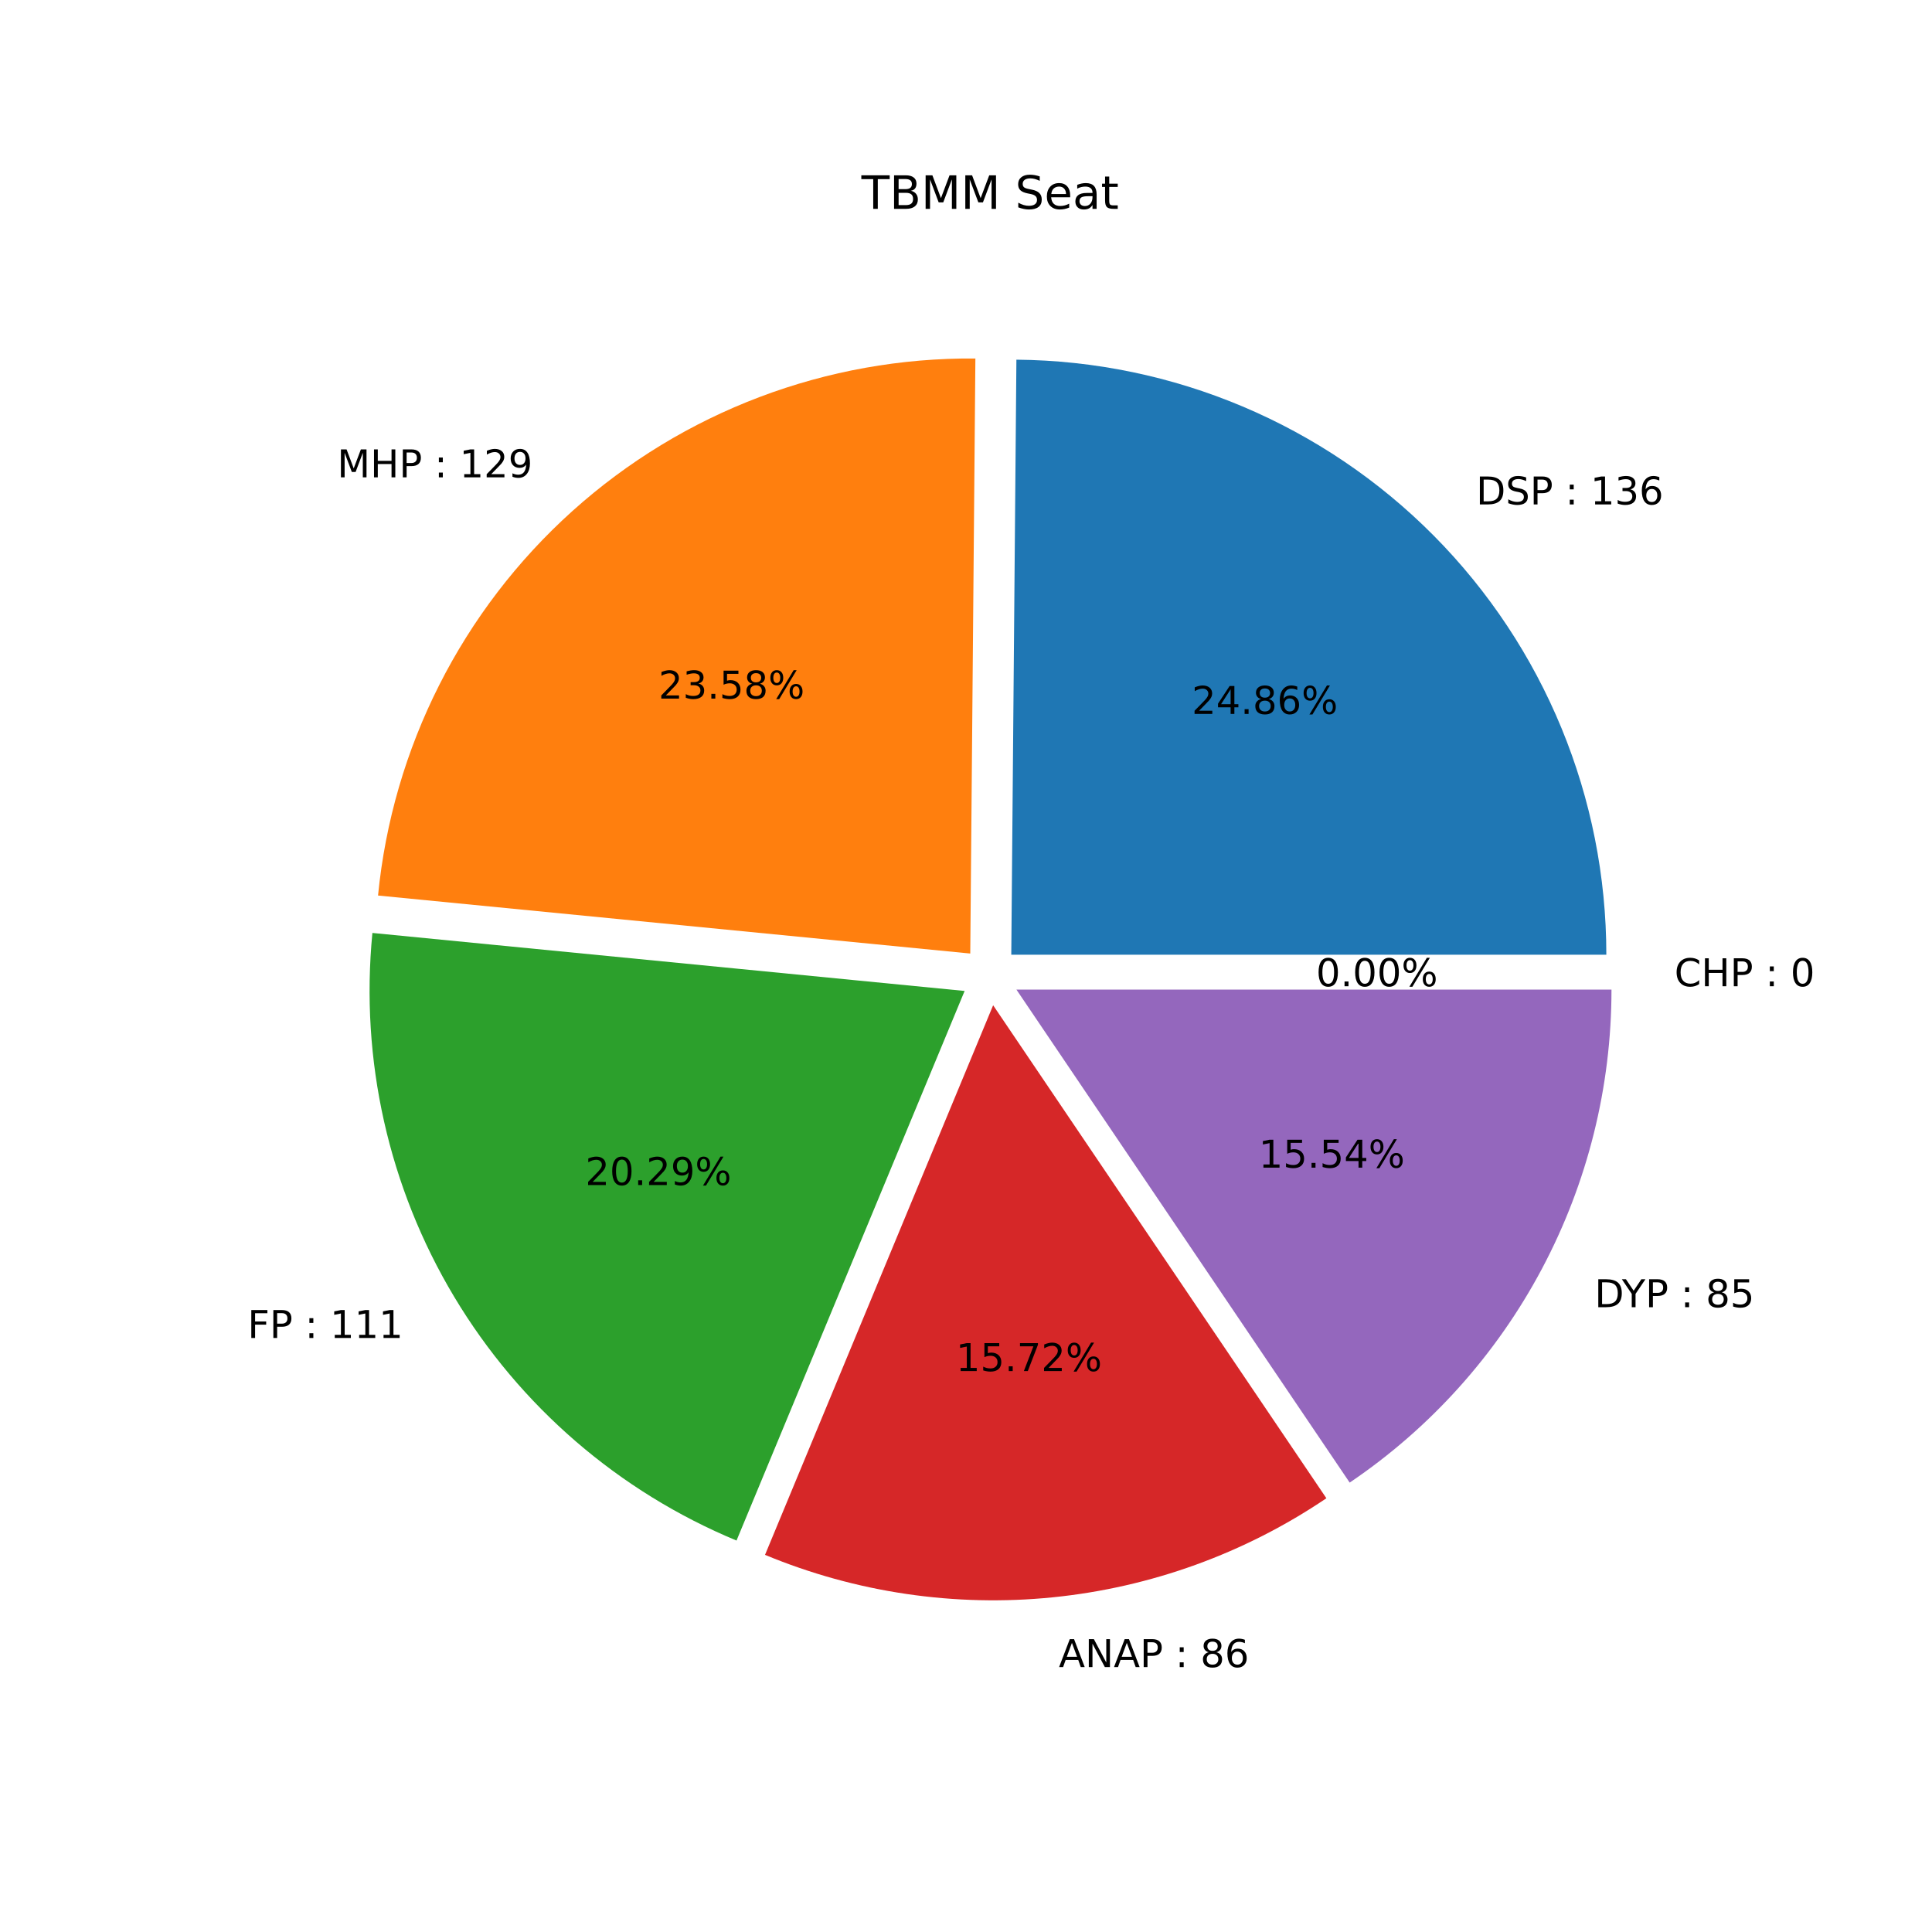
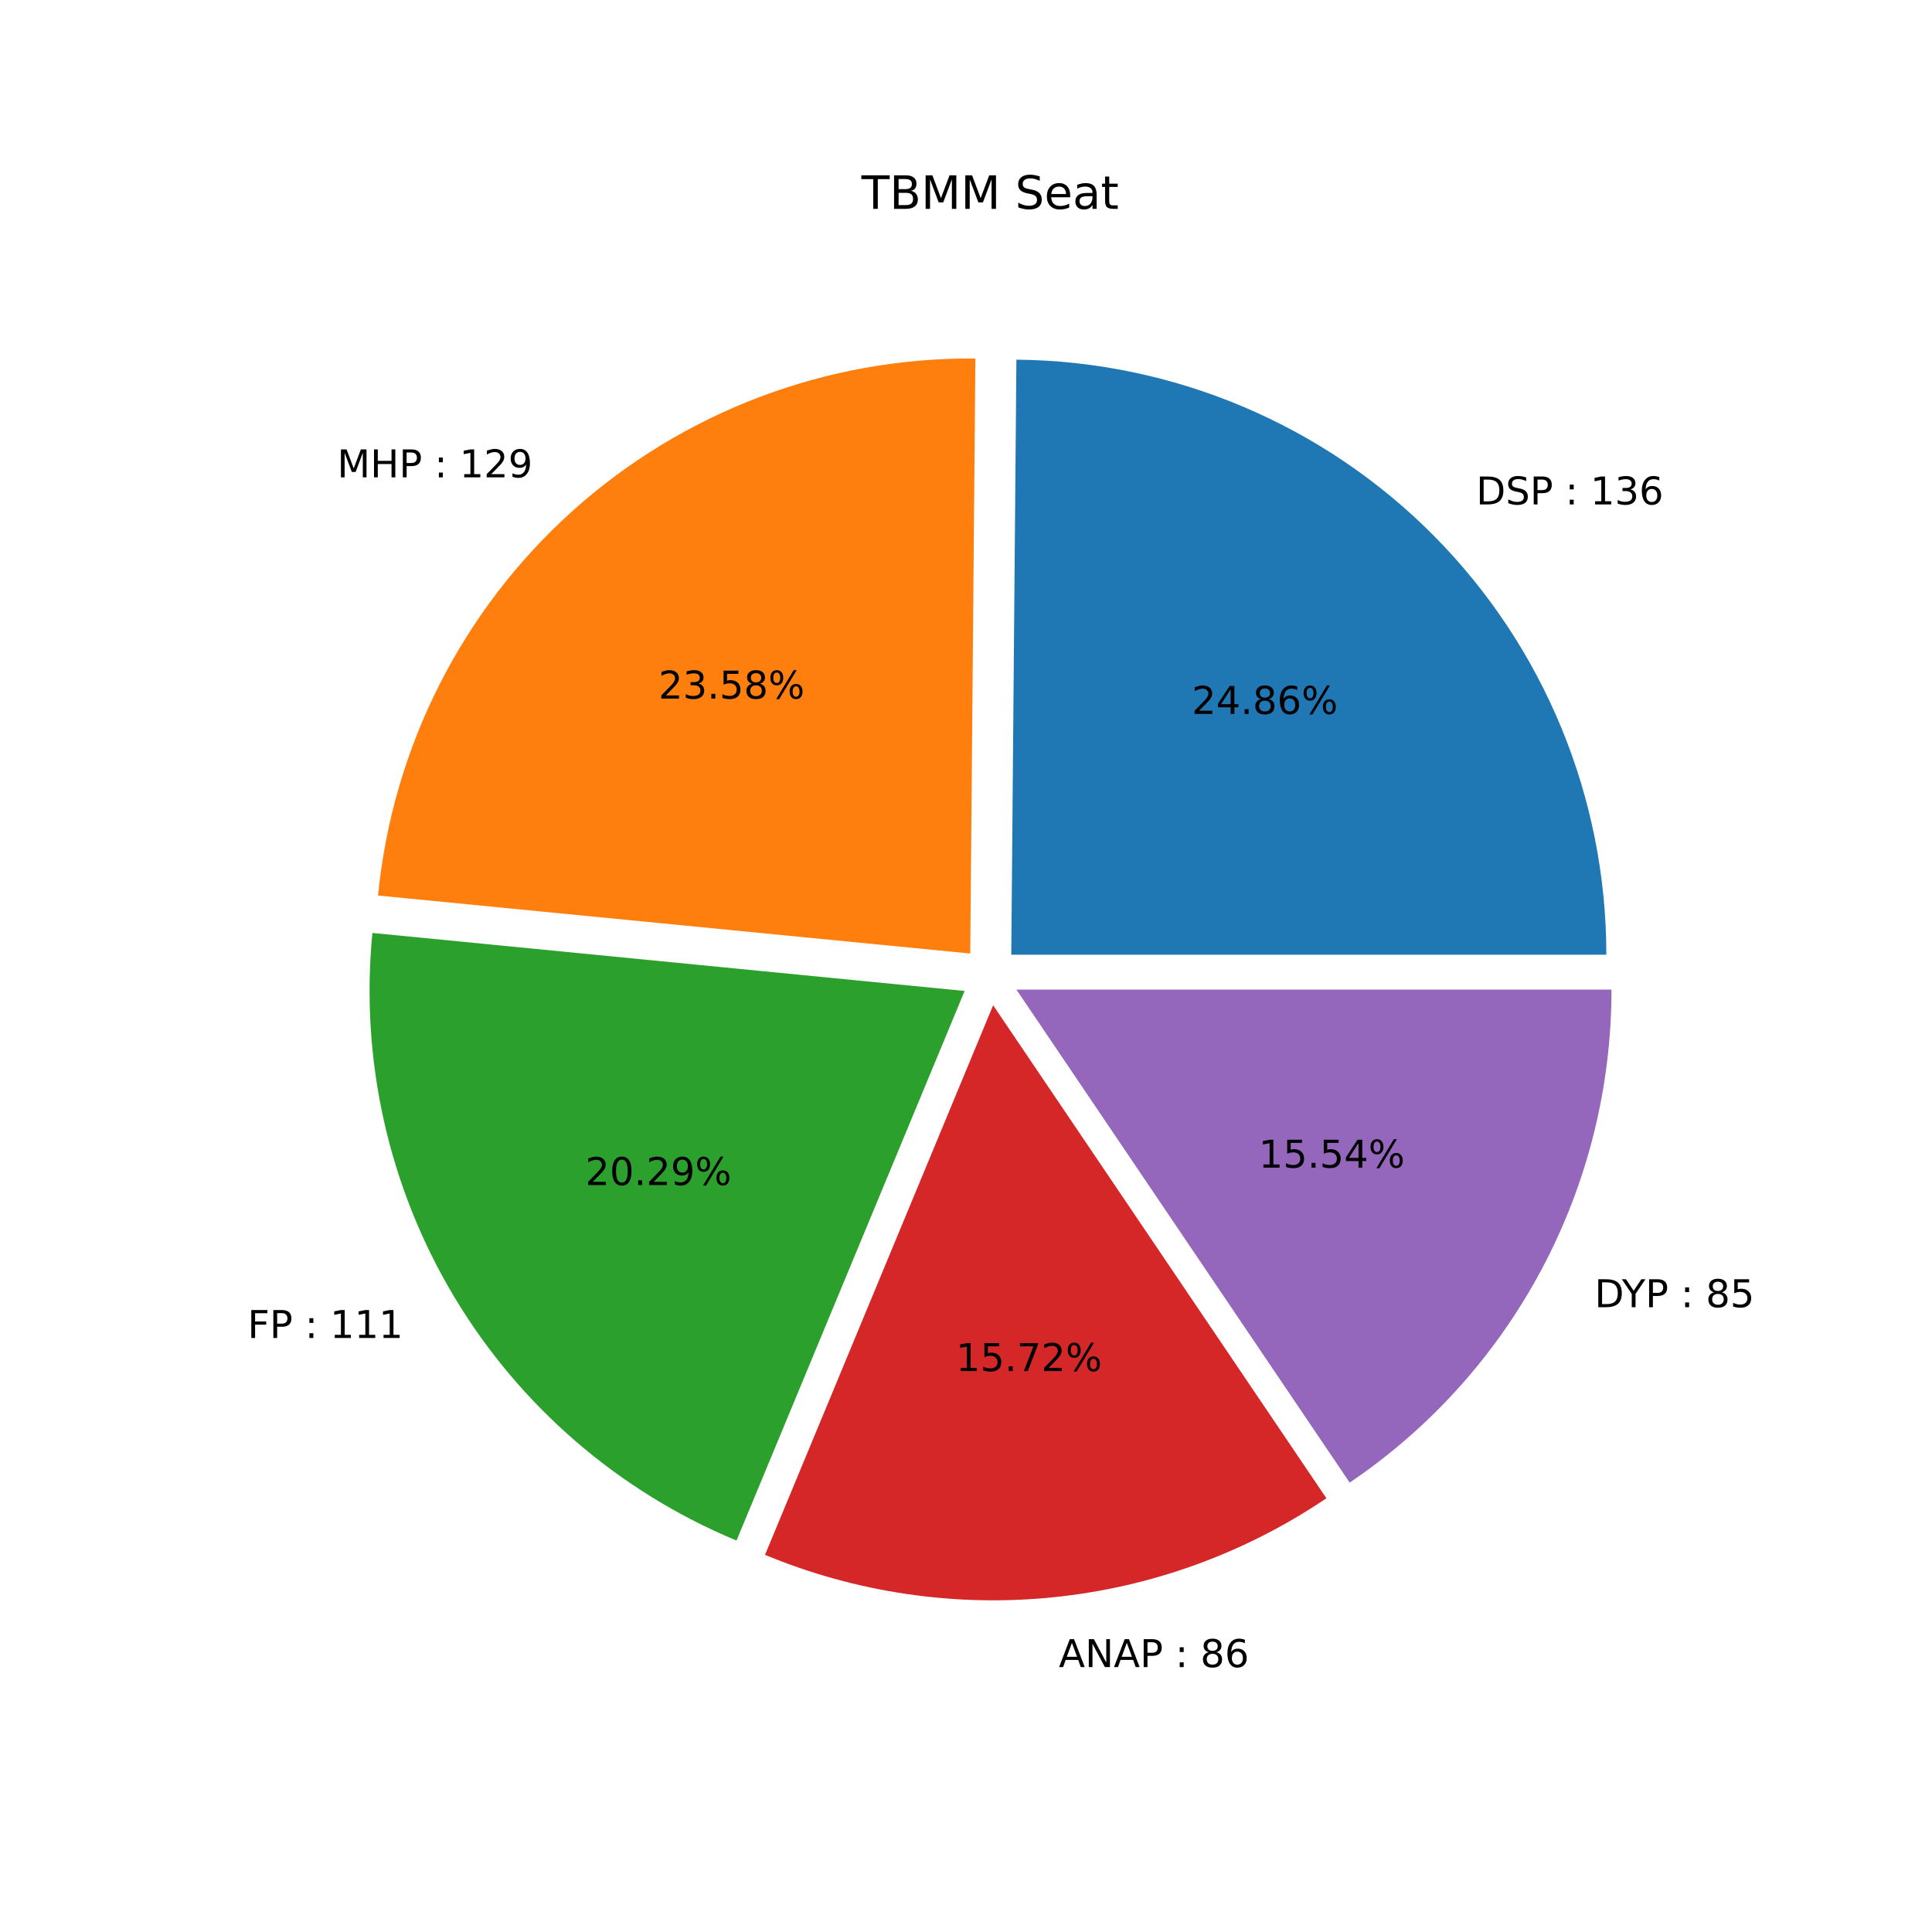
<svg xmlns="http://www.w3.org/2000/svg" xmlns:xlink="http://www.w3.org/1999/xlink" height="504pt" version="1.1" viewBox="0 0 504 504" width="504pt">
  <defs>
    <style type="text/css">*{stroke-linecap:butt;stroke-linejoin:round;}</style>
  </defs>
  <g id="figure_1">
    <g id="patch_1">
      <path d="M 0 504  L 504 504  L 504 0  L 0 0  z " style="fill:#ffffff;" />
    </g>
    <g id="axes_1">
      <g id="patch_2">
        <path d="M 419.044 249.055  C 419.044 208.132 402.861 168.825 374.049 139.764  C 345.237 110.702 306.071 94.182 265.149 93.829  L 263.812 249.055  L 419.044 249.055  z " style="fill:#1f77b4;" />
      </g>
      <g id="patch_3">
        <path d="M 254.448 93.522  C 215.68 93.188 178.16 107.389 149.329 133.309  C 120.498 159.228 102.397 195.031 98.618 233.616  L 253.111 248.748  L 254.448 93.522  z " style="fill:#ff7f0e;" />
      </g>
      <g id="patch_4">
        <path d="M 97.15 243.377  C 93.907 276.483 101.39 309.77 118.488 338.303  C 135.587 366.836 161.412 389.131 192.135 401.883  L 251.642 258.51  L 97.15 243.377  z " style="fill:#2ca02c;" />
      </g>
      <g id="patch_5">
        <path d="M 199.571 405.615  C 223.296 415.462 249.097 419.268 274.655 416.691  C 300.212 414.114 324.734 405.233 346.015 390.847  L 259.079 262.242  L 199.571 405.615  z " style="fill:#d62728;" />
      </g>
      <g id="patch_6">
        <path d="M 352.091 386.765  C 373.122 372.548 390.348 353.387 402.254 330.967  C 414.16 308.547 420.387 283.546 420.387 258.16  L 265.155 258.16  L 352.091 386.765  z " style="fill:#9467bd;" />
      </g>
-       <g id="patch_7">
-         <path d="M 421.294 254.52  C 421.294 254.52 421.294 254.52 421.294 254.52  L 266.062 254.52  L 421.294 254.52  z " style="fill:#8c564b;" />
-       </g>
      <g id="matplotlib.axis_1" />
      <g id="matplotlib.axis_2" />
      <g id="text_1">
        <g transform="translate(385.073 131.5938)scale(0.1 -0.1)">
          <defs>
            <path d="M 19.672 64.797  L 19.672 8.109  L 31.594 8.109  Q 46.688 8.109 53.688 14.938  Q 60.688 21.781 60.688 36.531  Q 60.688 51.172 53.688 57.984  Q 46.688 64.797 31.594 64.797  z M 9.812 72.906  L 30.078 72.906  Q 51.266 72.906 61.172 64.094  Q 71.094 55.281 71.094 36.531  Q 71.094 17.672 61.125 8.828  Q 51.172 0 30.078 0  L 9.812 0  z " id="DejaVuSans-68" />
            <path d="M 53.516 70.516  L 53.516 60.891  Q 47.906 63.578 42.922 64.891  Q 37.938 66.219 33.297 66.219  Q 25.25 66.219 20.875 63.094  Q 16.5 59.969 16.5 54.203  Q 16.5 49.359 19.406 46.891  Q 22.312 44.438 30.422 42.922  L 36.375 41.703  Q 47.406 39.594 52.656 34.297  Q 57.906 29 57.906 20.125  Q 57.906 9.516 50.797 4.047  Q 43.703 -1.422 29.984 -1.422  Q 24.812 -1.422 18.969 -0.25  Q 13.141 0.922 6.891 3.219  L 6.891 13.375  Q 12.891 10.016 18.656 8.297  Q 24.422 6.594 29.984 6.594  Q 38.422 6.594 43.016 9.906  Q 47.609 13.234 47.609 19.391  Q 47.609 24.75 44.312 27.781  Q 41.016 30.812 33.5 32.328  L 27.484 33.5  Q 16.453 35.688 11.516 40.375  Q 6.594 45.062 6.594 53.422  Q 6.594 63.094 13.406 68.656  Q 20.219 74.219 32.172 74.219  Q 37.312 74.219 42.625 73.281  Q 47.953 72.359 53.516 70.516  z " id="DejaVuSans-83" />
            <path d="M 19.672 64.797  L 19.672 37.406  L 32.078 37.406  Q 38.969 37.406 42.719 40.969  Q 46.484 44.531 46.484 51.125  Q 46.484 57.672 42.719 61.234  Q 38.969 64.797 32.078 64.797  z M 9.812 72.906  L 32.078 72.906  Q 44.344 72.906 50.609 67.359  Q 56.891 61.812 56.891 51.125  Q 56.891 40.328 50.609 34.812  Q 44.344 29.297 32.078 29.297  L 19.672 29.297  L 19.672 0  L 9.812 0  z " id="DejaVuSans-80" />
            <path id="DejaVuSans-32" />
            <path d="M 11.719 12.406  L 22.016 12.406  L 22.016 0  L 11.719 0  z M 11.719 51.703  L 22.016 51.703  L 22.016 39.312  L 11.719 39.312  z " id="DejaVuSans-58" />
            <path d="M 12.406 8.297  L 28.516 8.297  L 28.516 63.922  L 10.984 60.406  L 10.984 69.391  L 28.422 72.906  L 38.281 72.906  L 38.281 8.297  L 54.391 8.297  L 54.391 0  L 12.406 0  z " id="DejaVuSans-49" />
            <path d="M 40.578 39.312  Q 47.656 37.797 51.625 33  Q 55.609 28.219 55.609 21.188  Q 55.609 10.406 48.188 4.484  Q 40.766 -1.422 27.094 -1.422  Q 22.516 -1.422 17.656 -0.516  Q 12.797 0.391 7.625 2.203  L 7.625 11.719  Q 11.719 9.328 16.594 8.109  Q 21.484 6.891 26.812 6.891  Q 36.078 6.891 40.938 10.547  Q 45.797 14.203 45.797 21.188  Q 45.797 27.641 41.281 31.266  Q 36.766 34.906 28.719 34.906  L 20.219 34.906  L 20.219 43.016  L 29.109 43.016  Q 36.375 43.016 40.234 45.922  Q 44.094 48.828 44.094 54.297  Q 44.094 59.906 40.109 62.906  Q 36.141 65.922 28.719 65.922  Q 24.656 65.922 20.016 65.031  Q 15.375 64.156 9.812 62.312  L 9.812 71.094  Q 15.438 72.656 20.344 73.438  Q 25.25 74.219 29.594 74.219  Q 40.828 74.219 47.359 69.109  Q 53.906 64.016 53.906 55.328  Q 53.906 49.266 50.438 45.094  Q 46.969 40.922 40.578 39.312  z " id="DejaVuSans-51" />
            <path d="M 33.016 40.375  Q 26.375 40.375 22.484 35.828  Q 18.609 31.297 18.609 23.391  Q 18.609 15.531 22.484 10.953  Q 26.375 6.391 33.016 6.391  Q 39.656 6.391 43.531 10.953  Q 47.406 15.531 47.406 23.391  Q 47.406 31.297 43.531 35.828  Q 39.656 40.375 33.016 40.375  z M 52.594 71.297  L 52.594 62.312  Q 48.875 64.062 45.094 64.984  Q 41.312 65.922 37.594 65.922  Q 27.828 65.922 22.672 59.328  Q 17.531 52.734 16.797 39.406  Q 19.672 43.656 24.016 45.922  Q 28.375 48.188 33.594 48.188  Q 44.578 48.188 50.953 41.516  Q 57.328 34.859 57.328 23.391  Q 57.328 12.156 50.688 5.359  Q 44.047 -1.422 33.016 -1.422  Q 20.359 -1.422 13.672 8.266  Q 6.984 17.969 6.984 36.375  Q 6.984 53.656 15.188 63.938  Q 23.391 74.219 37.203 74.219  Q 40.922 74.219 44.703 73.484  Q 48.484 72.75 52.594 71.297  z " id="DejaVuSans-54" />
          </defs>
          <use xlink:href="#DejaVuSans-68" />
          <use x="77.002" xlink:href="#DejaVuSans-83" />
          <use x="140.479" xlink:href="#DejaVuSans-80" />
          <use x="200.781" xlink:href="#DejaVuSans-32" />
          <use x="232.568" xlink:href="#DejaVuSans-58" />
          <use x="266.26" xlink:href="#DejaVuSans-32" />
          <use x="298.047" xlink:href="#DejaVuSans-49" />
          <use x="361.67" xlink:href="#DejaVuSans-51" />
          <use x="425.293" xlink:href="#DejaVuSans-54" />
        </g>
      </g>
      <g id="text_2">
        <g transform="translate(310.8895 186.2397)scale(0.1 -0.1)">
          <defs>
            <path d="M 19.188 8.297  L 53.609 8.297  L 53.609 0  L 7.328 0  L 7.328 8.297  Q 12.938 14.109 22.625 23.891  Q 32.328 33.688 34.812 36.531  Q 39.547 41.844 41.422 45.531  Q 43.312 49.219 43.312 52.781  Q 43.312 58.594 39.234 62.25  Q 35.156 65.922 28.609 65.922  Q 23.969 65.922 18.812 64.312  Q 13.672 62.703 7.812 59.422  L 7.812 69.391  Q 13.766 71.781 18.938 73  Q 24.125 74.219 28.422 74.219  Q 39.75 74.219 46.484 68.547  Q 53.219 62.891 53.219 53.422  Q 53.219 48.922 51.531 44.891  Q 49.859 40.875 45.406 35.406  Q 44.188 33.984 37.641 27.219  Q 31.109 20.453 19.188 8.297  z " id="DejaVuSans-50" />
            <path d="M 37.797 64.312  L 12.891 25.391  L 37.797 25.391  z M 35.203 72.906  L 47.609 72.906  L 47.609 25.391  L 58.016 25.391  L 58.016 17.188  L 47.609 17.188  L 47.609 0  L 37.797 0  L 37.797 17.188  L 4.891 17.188  L 4.891 26.703  z " id="DejaVuSans-52" />
            <path d="M 10.688 12.406  L 21 12.406  L 21 0  L 10.688 0  z " id="DejaVuSans-46" />
            <path d="M 31.781 34.625  Q 24.75 34.625 20.719 30.859  Q 16.703 27.094 16.703 20.516  Q 16.703 13.922 20.719 10.156  Q 24.75 6.391 31.781 6.391  Q 38.812 6.391 42.859 10.172  Q 46.922 13.969 46.922 20.516  Q 46.922 27.094 42.891 30.859  Q 38.875 34.625 31.781 34.625  z M 21.922 38.812  Q 15.578 40.375 12.031 44.719  Q 8.5 49.078 8.5 55.328  Q 8.5 64.062 14.719 69.141  Q 20.953 74.219 31.781 74.219  Q 42.672 74.219 48.875 69.141  Q 55.078 64.062 55.078 55.328  Q 55.078 49.078 51.531 44.719  Q 48 40.375 41.703 38.812  Q 48.828 37.156 52.797 32.312  Q 56.781 27.484 56.781 20.516  Q 56.781 9.906 50.312 4.234  Q 43.844 -1.422 31.781 -1.422  Q 19.734 -1.422 13.25 4.234  Q 6.781 9.906 6.781 20.516  Q 6.781 27.484 10.781 32.312  Q 14.797 37.156 21.922 38.812  z M 18.312 54.391  Q 18.312 48.734 21.844 45.562  Q 25.391 42.391 31.781 42.391  Q 38.141 42.391 41.719 45.562  Q 45.312 48.734 45.312 54.391  Q 45.312 60.062 41.719 63.234  Q 38.141 66.406 31.781 66.406  Q 25.391 66.406 21.844 63.234  Q 18.312 60.062 18.312 54.391  z " id="DejaVuSans-56" />
            <path d="M 72.703 32.078  Q 68.453 32.078 66.031 28.469  Q 63.625 24.859 63.625 18.406  Q 63.625 12.062 66.031 8.422  Q 68.453 4.781 72.703 4.781  Q 76.859 4.781 79.266 8.422  Q 81.688 12.062 81.688 18.406  Q 81.688 24.812 79.266 28.438  Q 76.859 32.078 72.703 32.078  z M 72.703 38.281  Q 80.422 38.281 84.953 32.906  Q 89.5 27.547 89.5 18.406  Q 89.5 9.281 84.938 3.922  Q 80.375 -1.422 72.703 -1.422  Q 64.891 -1.422 60.344 3.922  Q 55.812 9.281 55.812 18.406  Q 55.812 27.594 60.375 32.938  Q 64.938 38.281 72.703 38.281  z M 22.312 68.016  Q 18.109 68.016 15.688 64.375  Q 13.281 60.75 13.281 54.391  Q 13.281 47.953 15.672 44.328  Q 18.062 40.719 22.312 40.719  Q 26.562 40.719 28.969 44.328  Q 31.391 47.953 31.391 54.391  Q 31.391 60.688 28.953 64.344  Q 26.516 68.016 22.312 68.016  z M 66.406 74.219  L 74.219 74.219  L 28.609 -1.422  L 20.797 -1.422  z M 22.312 74.219  Q 30.031 74.219 34.609 68.875  Q 39.203 63.531 39.203 54.391  Q 39.203 45.172 34.641 39.844  Q 30.078 34.516 22.312 34.516  Q 14.547 34.516 10.031 39.859  Q 5.516 45.219 5.516 54.391  Q 5.516 63.484 10.047 68.844  Q 14.594 74.219 22.312 74.219  z " id="DejaVuSans-37" />
          </defs>
          <use xlink:href="#DejaVuSans-50" />
          <use x="63.623" xlink:href="#DejaVuSans-52" />
          <use x="127.246" xlink:href="#DejaVuSans-46" />
          <use x="159.033" xlink:href="#DejaVuSans-56" />
          <use x="222.656" xlink:href="#DejaVuSans-54" />
          <use x="286.279" xlink:href="#DejaVuSans-37" />
        </g>
      </g>
      <g id="text_3">
        <g transform="translate(87.95995 124.5241)scale(0.1 -0.1)">
          <defs>
            <path d="M 9.812 72.906  L 24.516 72.906  L 43.109 23.297  L 61.812 72.906  L 76.516 72.906  L 76.516 0  L 66.891 0  L 66.891 64.016  L 48.094 14.016  L 38.188 14.016  L 19.391 64.016  L 19.391 0  L 9.812 0  z " id="DejaVuSans-77" />
            <path d="M 9.812 72.906  L 19.672 72.906  L 19.672 43.016  L 55.516 43.016  L 55.516 72.906  L 65.375 72.906  L 65.375 0  L 55.516 0  L 55.516 34.719  L 19.672 34.719  L 19.672 0  L 9.812 0  z " id="DejaVuSans-72" />
            <path d="M 10.984 1.516  L 10.984 10.5  Q 14.703 8.734 18.5 7.812  Q 22.312 6.891 25.984 6.891  Q 35.75 6.891 40.891 13.453  Q 46.047 20.016 46.781 33.406  Q 43.953 29.203 39.594 26.953  Q 35.25 24.703 29.984 24.703  Q 19.047 24.703 12.672 31.312  Q 6.297 37.938 6.297 49.422  Q 6.297 60.641 12.938 67.422  Q 19.578 74.219 30.609 74.219  Q 43.266 74.219 49.922 64.516  Q 56.594 54.828 56.594 36.375  Q 56.594 19.141 48.406 8.859  Q 40.234 -1.422 26.422 -1.422  Q 22.703 -1.422 18.891 -0.688  Q 15.094 0.047 10.984 1.516  z M 30.609 32.422  Q 37.25 32.422 41.125 36.953  Q 45.016 41.5 45.016 49.422  Q 45.016 57.281 41.125 61.844  Q 37.25 66.406 30.609 66.406  Q 23.969 66.406 20.094 61.844  Q 16.219 57.281 16.219 49.422  Q 16.219 41.5 20.094 36.953  Q 23.969 32.422 30.609 32.422  z " id="DejaVuSans-57" />
          </defs>
          <use xlink:href="#DejaVuSans-77" />
          <use x="86.279" xlink:href="#DejaVuSans-72" />
          <use x="161.475" xlink:href="#DejaVuSans-80" />
          <use x="221.777" xlink:href="#DejaVuSans-32" />
          <use x="253.564" xlink:href="#DejaVuSans-58" />
          <use x="287.256" xlink:href="#DejaVuSans-32" />
          <use x="319.043" xlink:href="#DejaVuSans-49" />
          <use x="382.666" xlink:href="#DejaVuSans-50" />
          <use x="446.289" xlink:href="#DejaVuSans-57" />
        </g>
      </g>
      <g id="text_4">
        <g transform="translate(171.7768 182.2438)scale(0.1 -0.1)">
          <defs>
            <path d="M 10.797 72.906  L 49.516 72.906  L 49.516 64.594  L 19.828 64.594  L 19.828 46.734  Q 21.969 47.469 24.109 47.828  Q 26.266 48.188 28.422 48.188  Q 40.625 48.188 47.75 41.5  Q 54.891 34.812 54.891 23.391  Q 54.891 11.625 47.562 5.094  Q 40.234 -1.422 26.906 -1.422  Q 22.312 -1.422 17.547 -0.641  Q 12.797 0.141 7.719 1.703  L 7.719 11.625  Q 12.109 9.234 16.797 8.062  Q 21.484 6.891 26.703 6.891  Q 35.156 6.891 40.078 11.328  Q 45.016 15.766 45.016 23.391  Q 45.016 31 40.078 35.438  Q 35.156 39.891 26.703 39.891  Q 22.75 39.891 18.812 39.016  Q 14.891 38.141 10.797 36.281  z " id="DejaVuSans-53" />
          </defs>
          <use xlink:href="#DejaVuSans-50" />
          <use x="63.623" xlink:href="#DejaVuSans-51" />
          <use x="127.246" xlink:href="#DejaVuSans-46" />
          <use x="159.033" xlink:href="#DejaVuSans-53" />
          <use x="222.656" xlink:href="#DejaVuSans-56" />
          <use x="286.279" xlink:href="#DejaVuSans-37" />
        </g>
      </g>
      <g id="text_5">
        <g transform="translate(64.57905 349.0416)scale(0.1 -0.1)">
          <defs>
            <path d="M 9.812 72.906  L 51.703 72.906  L 51.703 64.594  L 19.672 64.594  L 19.672 43.109  L 48.578 43.109  L 48.578 34.812  L 19.672 34.812  L 19.672 0  L 9.812 0  z " id="DejaVuSans-70" />
          </defs>
          <use xlink:href="#DejaVuSans-70" />
          <use x="57.52" xlink:href="#DejaVuSans-80" />
          <use x="117.822" xlink:href="#DejaVuSans-32" />
          <use x="149.609" xlink:href="#DejaVuSans-58" />
          <use x="183.301" xlink:href="#DejaVuSans-32" />
          <use x="215.088" xlink:href="#DejaVuSans-49" />
          <use x="278.711" xlink:href="#DejaVuSans-49" />
          <use x="342.334" xlink:href="#DejaVuSans-49" />
        </g>
      </g>
      <g id="text_6">
        <g transform="translate(152.685 309.145)scale(0.1 -0.1)">
          <defs>
            <path d="M 31.781 66.406  Q 24.172 66.406 20.328 58.906  Q 16.5 51.422 16.5 36.375  Q 16.5 21.391 20.328 13.891  Q 24.172 6.391 31.781 6.391  Q 39.453 6.391 43.281 13.891  Q 47.125 21.391 47.125 36.375  Q 47.125 51.422 43.281 58.906  Q 39.453 66.406 31.781 66.406  z M 31.781 74.219  Q 44.047 74.219 50.516 64.516  Q 56.984 54.828 56.984 36.375  Q 56.984 17.969 50.516 8.266  Q 44.047 -1.422 31.781 -1.422  Q 19.531 -1.422 13.062 8.266  Q 6.594 17.969 6.594 36.375  Q 6.594 54.828 13.062 64.516  Q 19.531 74.219 31.781 74.219  z " id="DejaVuSans-48" />
          </defs>
          <use xlink:href="#DejaVuSans-50" />
          <use x="63.623" xlink:href="#DejaVuSans-48" />
          <use x="127.246" xlink:href="#DejaVuSans-46" />
          <use x="159.033" xlink:href="#DejaVuSans-50" />
          <use x="222.656" xlink:href="#DejaVuSans-57" />
          <use x="286.279" xlink:href="#DejaVuSans-37" />
        </g>
      </g>
      <g id="text_7">
        <g transform="translate(276.2122 434.8953)scale(0.1 -0.1)">
          <defs>
            <path d="M 34.188 63.188  L 20.797 26.906  L 47.609 26.906  z M 28.609 72.906  L 39.797 72.906  L 67.578 0  L 57.328 0  L 50.688 18.703  L 17.828 18.703  L 11.188 0  L 0.781 0  z " id="DejaVuSans-65" />
            <path d="M 9.812 72.906  L 23.094 72.906  L 55.422 11.922  L 55.422 72.906  L 64.984 72.906  L 64.984 0  L 51.703 0  L 19.391 60.984  L 19.391 0  L 9.812 0  z " id="DejaVuSans-78" />
          </defs>
          <use xlink:href="#DejaVuSans-65" />
          <use x="68.408" xlink:href="#DejaVuSans-78" />
          <use x="143.213" xlink:href="#DejaVuSans-65" />
          <use x="211.621" xlink:href="#DejaVuSans-80" />
          <use x="271.924" xlink:href="#DejaVuSans-32" />
          <use x="303.711" xlink:href="#DejaVuSans-58" />
          <use x="337.402" xlink:href="#DejaVuSans-32" />
          <use x="369.189" xlink:href="#DejaVuSans-56" />
          <use x="432.812" xlink:href="#DejaVuSans-54" />
        </g>
      </g>
      <g id="text_8">
        <g transform="translate(249.3594 357.671)scale(0.1 -0.1)">
          <defs>
            <path d="M 8.203 72.906  L 55.078 72.906  L 55.078 68.703  L 28.609 0  L 18.312 0  L 43.219 64.594  L 8.203 64.594  z " id="DejaVuSans-55" />
          </defs>
          <use xlink:href="#DejaVuSans-49" />
          <use x="63.623" xlink:href="#DejaVuSans-53" />
          <use x="127.246" xlink:href="#DejaVuSans-46" />
          <use x="159.033" xlink:href="#DejaVuSans-55" />
          <use x="222.656" xlink:href="#DejaVuSans-50" />
          <use x="286.279" xlink:href="#DejaVuSans-37" />
        </g>
      </g>
      <g id="text_9">
        <g transform="translate(415.9637 341.0075)scale(0.1 -0.1)">
          <defs>
            <path d="M -0.203 72.906  L 10.406 72.906  L 30.609 42.922  L 50.688 72.906  L 61.281 72.906  L 35.5 34.719  L 35.5 0  L 25.594 0  L 25.594 34.719  z " id="DejaVuSans-89" />
          </defs>
          <use xlink:href="#DejaVuSans-68" />
          <use x="71.502" xlink:href="#DejaVuSans-89" />
          <use x="132.586" xlink:href="#DejaVuSans-80" />
          <use x="192.889" xlink:href="#DejaVuSans-32" />
          <use x="224.676" xlink:href="#DejaVuSans-58" />
          <use x="258.367" xlink:href="#DejaVuSans-32" />
          <use x="290.154" xlink:href="#DejaVuSans-56" />
          <use x="353.777" xlink:href="#DejaVuSans-53" />
        </g>
      </g>
      <g id="text_10">
        <g transform="translate(328.3494 304.6039)scale(0.1 -0.1)">
          <use xlink:href="#DejaVuSans-49" />
          <use x="63.623" xlink:href="#DejaVuSans-53" />
          <use x="127.246" xlink:href="#DejaVuSans-46" />
          <use x="159.033" xlink:href="#DejaVuSans-53" />
          <use x="222.656" xlink:href="#DejaVuSans-52" />
          <use x="286.279" xlink:href="#DejaVuSans-37" />
        </g>
      </g>
      <g id="text_11">
-         <g transform="translate(436.8168 257.2794)scale(0.1 -0.1)">
-           <defs>
-             <path d="M 64.406 67.281  L 64.406 56.891  Q 59.422 61.531 53.781 63.812  Q 48.141 66.109 41.797 66.109  Q 29.297 66.109 22.656 58.469  Q 16.016 50.828 16.016 36.375  Q 16.016 21.969 22.656 14.328  Q 29.297 6.688 41.797 6.688  Q 48.141 6.688 53.781 8.984  Q 59.422 11.281 64.406 15.922  L 64.406 5.609  Q 59.234 2.094 53.438 0.328  Q 47.656 -1.422 41.219 -1.422  Q 24.656 -1.422 15.125 8.703  Q 5.609 18.844 5.609 36.375  Q 5.609 53.953 15.125 64.078  Q 24.656 74.219 41.219 74.219  Q 47.75 74.219 53.531 72.484  Q 59.328 70.75 64.406 67.281  z " id="DejaVuSans-67" />
-           </defs>
-           <use xlink:href="#DejaVuSans-67" />
-           <use x="69.824" xlink:href="#DejaVuSans-72" />
-           <use x="145.02" xlink:href="#DejaVuSans-80" />
-           <use x="205.322" xlink:href="#DejaVuSans-32" />
-           <use x="237.109" xlink:href="#DejaVuSans-58" />
-           <use x="270.801" xlink:href="#DejaVuSans-32" />
-           <use x="302.588" xlink:href="#DejaVuSans-48" />
-         </g>
-       </g>
-       <g id="text_12">
-         <g transform="translate(343.3172 257.2794)scale(0.1 -0.1)">
-           <use xlink:href="#DejaVuSans-48" />
-           <use x="63.623" xlink:href="#DejaVuSans-46" />
-           <use x="95.41" xlink:href="#DejaVuSans-48" />
-           <use x="159.033" xlink:href="#DejaVuSans-48" />
-           <use x="222.656" xlink:href="#DejaVuSans-37" />
-         </g>
-       </g>
-       <g id="text_13">
        <g transform="translate(224.7281 54.48)scale(0.12 -0.12)">
          <defs>
            <path d="M -0.297 72.906  L 61.375 72.906  L 61.375 64.594  L 35.5 64.594  L 35.5 0  L 25.594 0  L 25.594 64.594  L -0.297 64.594  z " id="DejaVuSans-84" />
            <path d="M 19.672 34.812  L 19.672 8.109  L 35.5 8.109  Q 43.453 8.109 47.281 11.406  Q 51.125 14.703 51.125 21.484  Q 51.125 28.328 47.281 31.562  Q 43.453 34.812 35.5 34.812  z M 19.672 64.797  L 19.672 42.828  L 34.281 42.828  Q 41.5 42.828 45.031 45.531  Q 48.578 48.25 48.578 53.812  Q 48.578 59.328 45.031 62.062  Q 41.5 64.797 34.281 64.797  z M 9.812 72.906  L 35.016 72.906  Q 46.297 72.906 52.391 68.219  Q 58.5 63.531 58.5 54.891  Q 58.5 48.188 55.375 44.234  Q 52.25 40.281 46.188 39.312  Q 53.469 37.75 57.5 32.781  Q 61.531 27.828 61.531 20.406  Q 61.531 10.641 54.891 5.312  Q 48.25 0 35.984 0  L 9.812 0  z " id="DejaVuSans-66" />
            <path d="M 56.203 29.594  L 56.203 25.203  L 14.891 25.203  Q 15.484 15.922 20.484 11.062  Q 25.484 6.203 34.422 6.203  Q 39.594 6.203 44.453 7.469  Q 49.312 8.734 54.109 11.281  L 54.109 2.781  Q 49.266 0.734 44.188 -0.344  Q 39.109 -1.422 33.891 -1.422  Q 20.797 -1.422 13.156 6.188  Q 5.516 13.812 5.516 26.812  Q 5.516 40.234 12.766 48.109  Q 20.016 56 32.328 56  Q 43.359 56 49.781 48.891  Q 56.203 41.797 56.203 29.594  z M 47.219 32.234  Q 47.125 39.594 43.094 43.984  Q 39.062 48.391 32.422 48.391  Q 24.906 48.391 20.391 44.141  Q 15.875 39.891 15.188 32.172  z " id="DejaVuSans-101" />
            <path d="M 34.281 27.484  Q 23.391 27.484 19.188 25  Q 14.984 22.516 14.984 16.5  Q 14.984 11.719 18.141 8.906  Q 21.297 6.109 26.703 6.109  Q 34.188 6.109 38.703 11.406  Q 43.219 16.703 43.219 25.484  L 43.219 27.484  z M 52.203 31.203  L 52.203 0  L 43.219 0  L 43.219 8.297  Q 40.141 3.328 35.547 0.953  Q 30.953 -1.422 24.312 -1.422  Q 15.922 -1.422 10.953 3.297  Q 6 8.016 6 15.922  Q 6 25.141 12.172 29.828  Q 18.359 34.516 30.609 34.516  L 43.219 34.516  L 43.219 35.406  Q 43.219 41.609 39.141 45  Q 35.062 48.391 27.688 48.391  Q 23 48.391 18.547 47.266  Q 14.109 46.141 10.016 43.891  L 10.016 52.203  Q 14.938 54.109 19.578 55.047  Q 24.219 56 28.609 56  Q 40.484 56 46.344 49.844  Q 52.203 43.703 52.203 31.203  z " id="DejaVuSans-97" />
            <path d="M 18.312 70.219  L 18.312 54.688  L 36.812 54.688  L 36.812 47.703  L 18.312 47.703  L 18.312 18.016  Q 18.312 11.328 20.141 9.422  Q 21.969 7.516 27.594 7.516  L 36.812 7.516  L 36.812 0  L 27.594 0  Q 17.188 0 13.234 3.875  Q 9.281 7.766 9.281 18.016  L 9.281 47.703  L 2.688 47.703  L 2.688 54.688  L 9.281 54.688  L 9.281 70.219  z " id="DejaVuSans-116" />
          </defs>
          <use xlink:href="#DejaVuSans-84" />
          <use x="61.084" xlink:href="#DejaVuSans-66" />
          <use x="129.688" xlink:href="#DejaVuSans-77" />
          <use x="215.967" xlink:href="#DejaVuSans-77" />
          <use x="302.246" xlink:href="#DejaVuSans-32" />
          <use x="334.033" xlink:href="#DejaVuSans-83" />
          <use x="397.51" xlink:href="#DejaVuSans-101" />
          <use x="459.033" xlink:href="#DejaVuSans-97" />
          <use x="520.312" xlink:href="#DejaVuSans-116" />
        </g>
      </g>
    </g>
  </g>
</svg>
